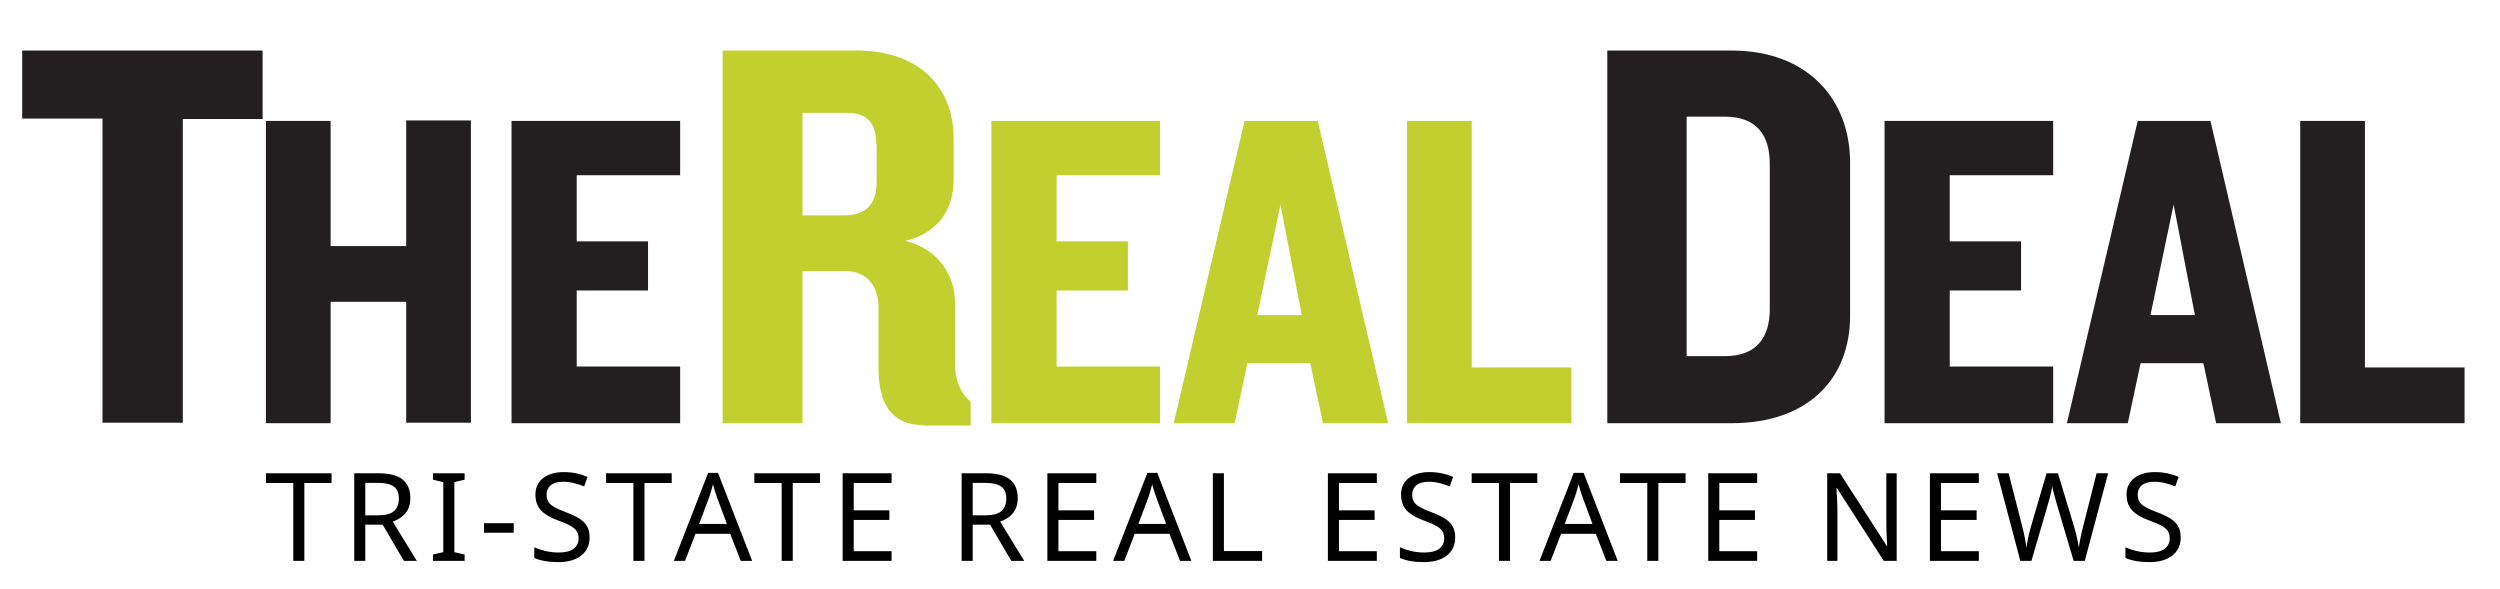
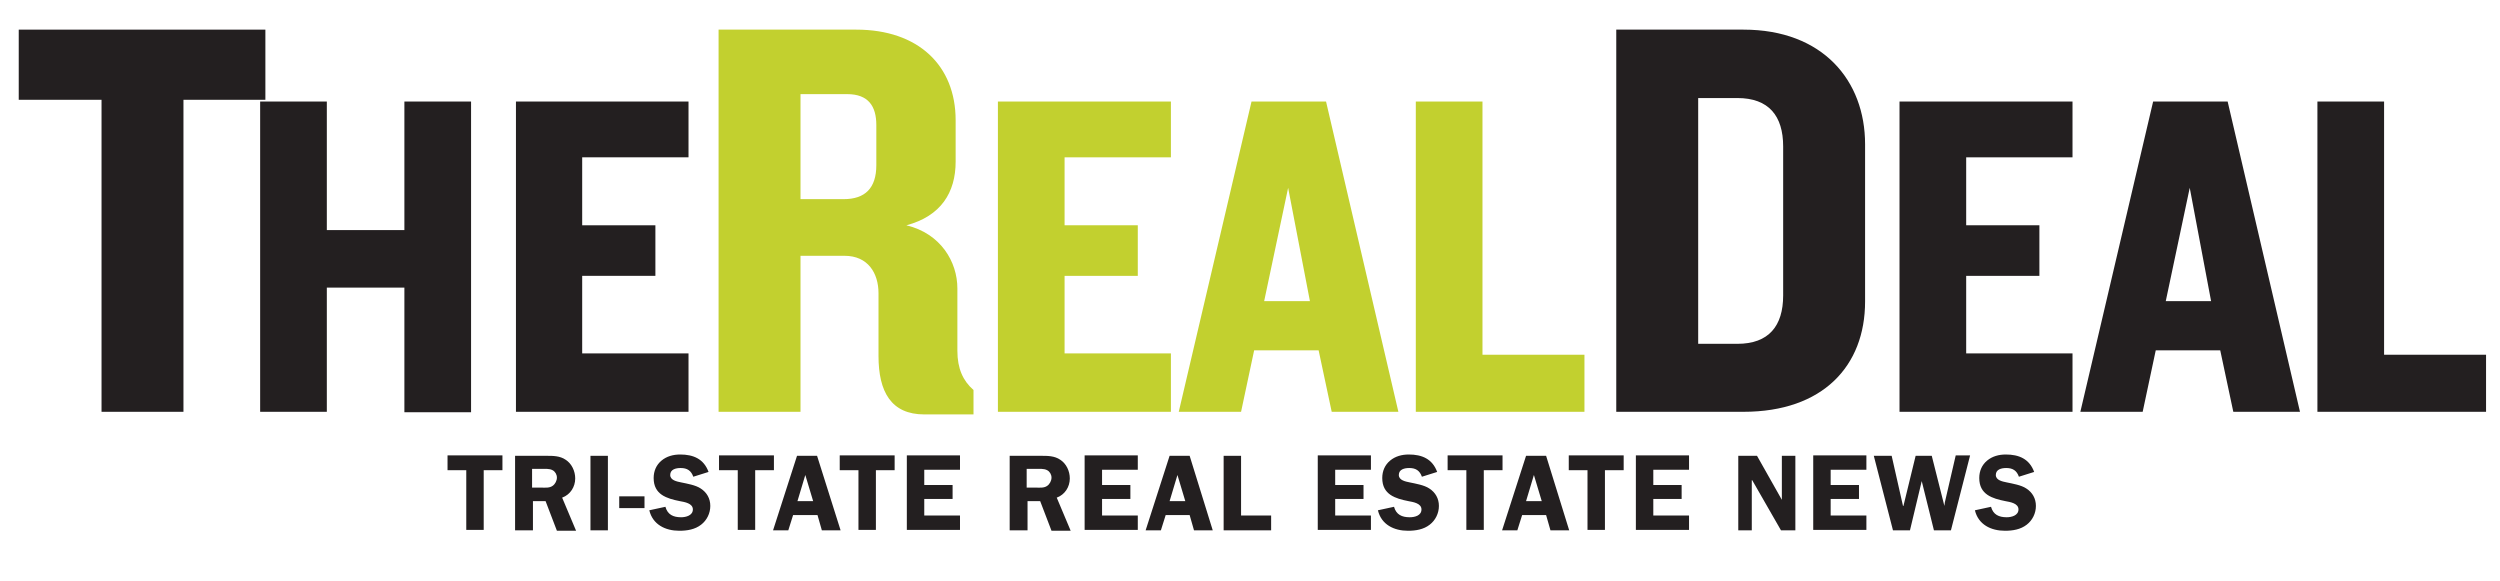
- <svg xmlns="http://www.w3.org/2000/svg" version="1.1" x="0px" y="0px" viewBox="0 0 529.3 124.7" style="enable-background:new 0 0 529.3 124.7;" xml:space="preserve">
+ <svg xmlns="http://www.w3.org/2000/svg" version="1.1" id="trd-tristate-logo" x="0px" y="0px" viewBox="0 0 573.7 133.3" style="enable-background:new 0 0 573.7 133.3;" xml:space="preserve">
  <style type="text/css">
	.st0{fill:#231F20;}
- 	.st1{fill:#EB2227;}
- 	.st2{fill:#C2D02F;}
- 	.st3{font-family:'FranklinGothic-Medium';}
- 	.st4{font-size:25.968px;}
- 	.st5{letter-spacing:2;}
+ 	.st1{fill:#C2D02F;}
</style>
-   <g id="Layer_1">
-     <g>
-       <g>
-         <path class="st0" d="M38.7,25.1v64.4H21.7V25.1H4.7V10.7h50.9v14.5H38.7z" />
-       </g>
-       <g>
-         <path class="st0" d="M86,89.6V63.9H70v25.7H56.3v-64H70v26.5h16V25.5h13.7v64H86z" />
-         <path class="st0" d="M108.3,89.6v-64H144v11.5h-21.9v14h15.1v10.4h-15.1v16.1H144v12H108.3z" />
-       </g>
-       <g>
-         <g>
-           <path class="st2" d="M195.5,90c-6.9,0-9.5-4.7-9.5-12.1V65.1c0-4.1-2.1-7.7-7-7.7h-9.1v32.2H153V10.7h28.4      c12.8,0,20.5,7.3,20.5,18.7v8.5c0,6.4-3.1,11.3-10.2,13.1c7.1,1.7,10.5,7.6,10.5,13V77c0,3.7,1.2,6.2,3.3,8.1v5H195.5z       M185.5,30.3c0-3.9-1.7-6.4-6-6.4h-9.6v21.7h8.9c4.4,0,6.8-2.3,6.8-7V30.3z" />
-         </g>
-         <g>
-           <path class="st2" d="M209.9,89.6v-64h35.7v11.5h-21.9v14h15.1v10.4h-15.1v16.1h21.9v12H209.9z" />
-           <path class="st2" d="M280.1,89.6l-2.7-12.7h-13.3l-2.7,12.7h-12.9l15-64H279l14.9,64H280.1z M271.1,43.3l-4.9,23.4h9.4      L271.1,43.3z" />
-           <path class="st2" d="M297.9,89.6v-64h13.7v52.2h21.1v11.8H297.9z" />
-         </g>
-       </g>
-       <g>
-         <path class="st0" d="M366.6,89.6h-26.3V10.7h26.3c16.3,0,25.1,10.5,25.1,23.7v32.5C391.7,80.1,382.9,89.6,366.6,89.6z      M374.7,34.7c0-6.3-3-10-9.5-10h-8.1v50.7h8.1c6.5,0,9.5-3.7,9.5-10V34.7z" />
-       </g>
-       <g>
-         <path class="st0" d="M399,89.6v-64h35.7v11.5h-21.9v14h15.1v10.4h-15.1v16.1h21.9v12H399z" />
-         <path class="st0" d="M469.2,89.6l-2.7-12.7h-13.3l-2.7,12.7h-12.9l15-64H468l14.9,64H469.2z M460.2,43.3l-4.9,23.4h9.4     L460.2,43.3z" />
-         <path class="st0" d="M487,89.6v-64h13.7v52.2h21.1v11.8H487z" />
-       </g>
-     </g>
-     <text transform="matrix(1 0 0 1 56.0438 118.7458)" class="st3 st4 st5">TRI-STATE REAL ESTATE NEWS</text>
+   <path class="st0" d="M570.5,94.5V81.4h-23.4V23.3h-15.3v71.2H570.5z M507.4,69.1H497l5.5-26L507.4,69.1z M527.8,94.5l-16.6-71.2  h-17.1l-16.7,71.2h14.3l3-14.1h14.8l3,14.1H527.8z M475.6,94.5V81.1h-24.4V63.3H468V51.7h-16.8V36.1h24.4V23.3h-39.7v71.2H475.6z   M409.2,67.8c0,7-3.3,11.1-10.5,11.1h-9V22.5h9c7.2,0,10.5,4.1,10.5,11.1V67.8z M428,69.2V33.1c0-14.6-9.7-26.3-27.9-26.3h-29.2  v87.7h29.2C418.3,94.5,428,84,428,69.2" />
+   <path class="st1" d="M363.6,94.5V81.4h-23.4V23.3h-15.3v71.2H363.6z M300.6,69.1h-10.5l5.5-26L300.6,69.1z M320.9,94.5l-16.6-71.2  h-17.1l-16.7,71.2h14.3l3-14.1h14.8l3,14.1H320.9z M268.7,94.5V81.1h-24.4V63.3h16.8V51.7h-16.8V36.1h24.4V23.3H229v71.2H268.7z   M201.1,37.9c0,5.3-2.6,7.8-7.5,7.8h-9.9V21.6h10.7c4.9,0,6.7,2.8,6.7,7.1V37.9z M223.4,95v-5.5c-2.4-2.1-3.7-4.9-3.7-9V66.2  c0-6.1-3.8-12.6-11.7-14.5c7.9-2.1,11.3-7.5,11.3-14.6v-9.5c0-12.6-8.6-20.8-22.8-20.8h-31.6v87.7h18.8V58.7h10.1  c5.4,0,7.8,4,7.8,8.6v14.4c0,8.2,2.9,13.4,10.5,13.4h11.3V95z" />
+   <path class="st0" d="M92.8,23.3v29.5H75V23.3H59.7v71.2H75V66h17.8v28.6h15.3V23.3H92.8z M118.4,23.3v71.2H158V81.1h-24.4V63.3h16.8 V51.7h-16.8V36.1H158V23.3H118.4z M4.3,6.8v16.1h19v71.6h18.8V22.9h18.8V6.8H4.3z" />
+   <g class="st0">
+     <path d="M115.3,107.9H111v13.7h-4v-13.7h-4.3v-3.4h12.6V107.9z" />
+     <path d="M122.2,121.7h-4v-17.1h7.2c1.5,0,3.1,0,4.4,0.9c1.4,0.9,2.2,2.6,2.2,4.3c0,1.9-1.1,3.7-3,4.4l3.2,7.6h-4.4l-2.6-6.8h-2.9 V121.7z M122.2,111.9h2.2c0.8,0,1.7,0.1,2.4-0.4c0.6-0.4,1-1.2,1-1.9c0-0.7-0.4-1.4-1-1.7c-0.7-0.4-1.8-0.3-2.6-0.3h-2.1V111.9z" />
+     <path d="M139.5,121.7h-4v-17.1h4V121.7z" />
+     <path d="M147.9,113.9v2.7h-5.8v-2.7H147.9z" />
+     <path d="M159.1,109.4c-0.5-1.4-1.4-2-2.9-2c-1.1,0-2.4,0.3-2.4,1.6c0,1.2,1.5,1.5,2.5,1.7c1.4,0.3,3.3,0.6,4.5,1.4   c1.4,0.9,2.2,2.3,2.2,4c0,1.7-0.8,3.3-2.1,4.3c-1.4,1.1-3.2,1.4-5,1.4c-3.2,0-6.1-1.4-6.9-4.7l3.7-0.8c0.5,1.8,1.8,2.4,3.6,2.4   c1.1,0,2.7-0.4,2.7-1.8s-1.9-1.7-3-1.9c-3-0.6-6-1.5-6-5.3c0-1.6,0.6-3,1.8-4c1.2-1,2.7-1.4,4.3-1.4c3,0,5.4,1,6.5,4L159.1,109.4z" />
+     <path d="M177.6,107.9h-4.3v13.7h-4v-13.7h-4.3v-3.4h12.6V107.9z" />
+     <path d="M192.9,121.7h-4.3l-1-3.5H182l-1.1,3.5h-3.5l5.5-17.1h4.6L192.9,121.7z M186.6,115l-1.8-6l-1.8,6H186.6z" />
+     <path d="M205.3,107.9H201v13.7h-4v-13.7h-4.3v-3.4h12.6V107.9z" />
+     <path d="M212.1,107.8v3.5h6.5v3.2h-6.5v3.8h8.2v3.3h-12.2v-17.1h12.2v3.3H212.1z" />
+     <path d="M235.7,121.7h-4v-17.1h7.2c1.5,0,3.1,0,4.4,0.9c1.4,0.9,2.2,2.6,2.2,4.3c0,1.9-1.1,3.7-3,4.4l3.2,7.6h-4.4l-2.6-6.8h-2.9   V121.7z M235.7,111.9h2.2c0.8,0,1.7,0.1,2.4-0.4c0.6-0.4,1-1.2,1-1.9c0-0.7-0.4-1.4-1-1.7c-0.7-0.4-1.8-0.3-2.6-0.3h-2.1V111.9z" />
+     <path d="M252.9,107.8v3.5h6.5v3.2h-6.5v3.8h8.2v3.3h-12.2v-17.1h12.2v3.3H252.9z" />
+     <path d="M278.3,121.7h-4.3l-1-3.5h-5.5l-1.1,3.5h-3.5l5.5-17.1h4.6L278.3,121.7z M272,115l-1.8-6l-1.8,6H272z" />
+     <path d="M291.7,118.3v3.4h-10.9v-17.1h4v13.7H291.7z" />
+     <path d="M306.4,107.8v3.5h6.5v3.2h-6.5v3.8h8.2v3.3h-12.2v-17.1h12.2v3.3H306.4z" />
+     <path d="M326.3,109.4c-0.5-1.4-1.4-2-2.9-2c-1.1,0-2.4,0.3-2.4,1.6c0,1.2,1.5,1.5,2.5,1.7c1.4,0.3,3.3,0.6,4.5,1.4   c1.4,0.9,2.2,2.3,2.2,4c0,1.7-0.8,3.3-2.1,4.3c-1.4,1.1-3.2,1.4-5,1.4c-3.2,0-6.1-1.4-6.9-4.7l3.7-0.8c0.5,1.8,1.8,2.4,3.6,2.4   c1.2,0,2.7-0.4,2.7-1.8s-1.9-1.7-3-1.9c-3-0.6-6-1.5-6-5.3c0-1.6,0.6-3,1.8-4c1.2-1,2.7-1.4,4.3-1.4c3,0,5.4,1,6.5,4L326.3,109.4z" />
+     <path d="M344.8,107.9h-4.3v13.7h-4v-13.7h-4.3v-3.4h12.6V107.9z" />
+     <path d="M360.1,121.7h-4.3l-1-3.5h-5.5l-1.1,3.5h-3.5l5.5-17.1h4.6L360.1,121.7z M353.8,115l-1.8-6l-1.8,6H353.8z" />
+     <path d="M372.6,107.9h-4.3v13.7h-4v-13.7h-4.3v-3.4h12.6V107.9z" />
+     <path d="M379.4,107.8v3.5h6.5v3.2h-6.5v3.8h8.2v3.3h-12.2v-17.1h12.2v3.3H379.4z" />
+     <path d="M412.1,121.7h-3.4l-6.6-11.5H402v11.5h-3.1v-17.1h4.3l5.7,10.1h0v-10.1h3.1V121.7z" />
+     <path d="M420.1,107.8v3.5h6.5v3.2h-6.5v3.8h8.2v3.3h-12.2v-17.1h12.2v3.3H420.1z" />
+     <path d="M447.7,121.7h-3.9l-2.8-11.3h0l-2.7,11.3h-3.9l-4.4-17.1h4.1l2.6,11.5h0.1l2.8-11.5h3.7l2.9,11.5h0l0.1-0.8l2.5-10.8h3.3   L447.7,121.7z" />
+     <path d="M463.3,109.4c-0.5-1.4-1.4-2-2.9-2c-1.1,0-2.4,0.3-2.4,1.6c0,1.2,1.5,1.5,2.5,1.7c1.4,0.3,3.3,0.6,4.5,1.4   c1.4,0.9,2.2,2.3,2.2,4c0,1.7-0.8,3.3-2.1,4.3c-1.4,1.1-3.2,1.4-5,1.4c-3.2,0-6.1-1.4-6.9-4.7l3.7-0.8c0.5,1.8,1.8,2.4,3.6,2.4   c1.1,0,2.7-0.4,2.7-1.8s-1.9-1.7-3-1.9c-3-0.6-6-1.5-6-5.3c0-1.6,0.6-3,1.8-4c1.2-1,2.7-1.4,4.3-1.4c3,0,5.4,1,6.5,4L463.3,109.4z" />
  </g>
-   <g id="Layer_2">
- </g>
</svg>
